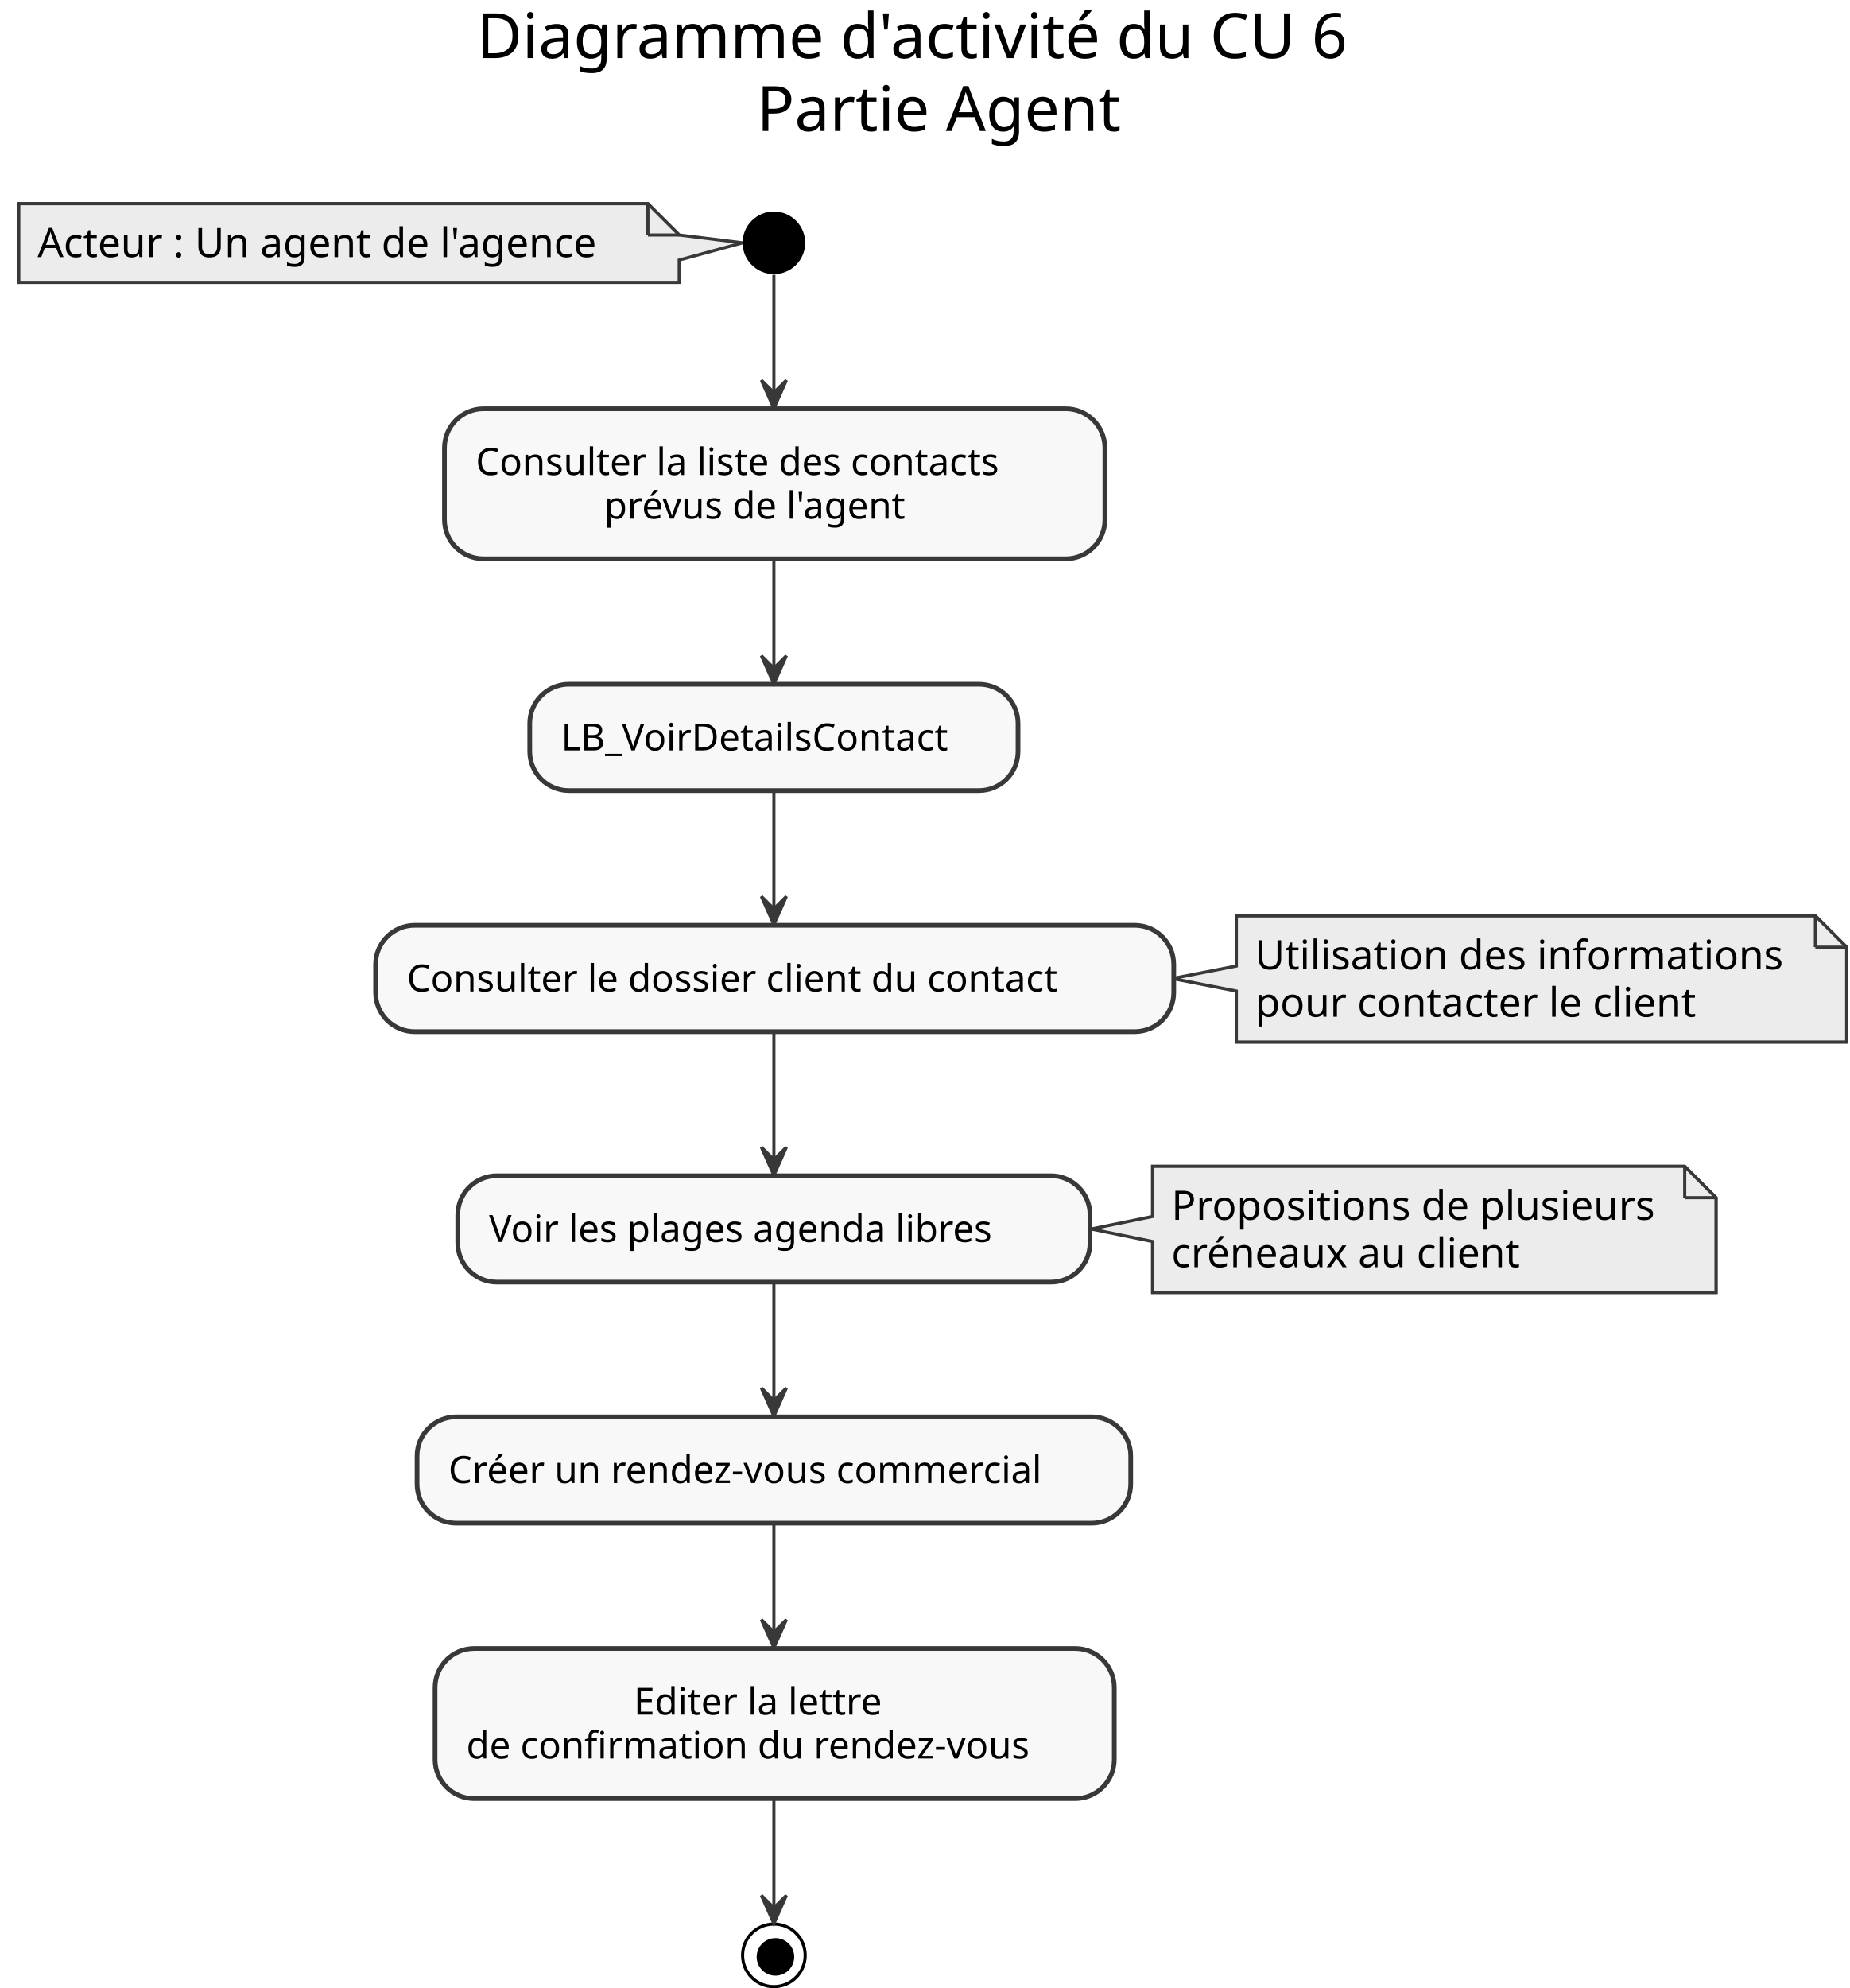
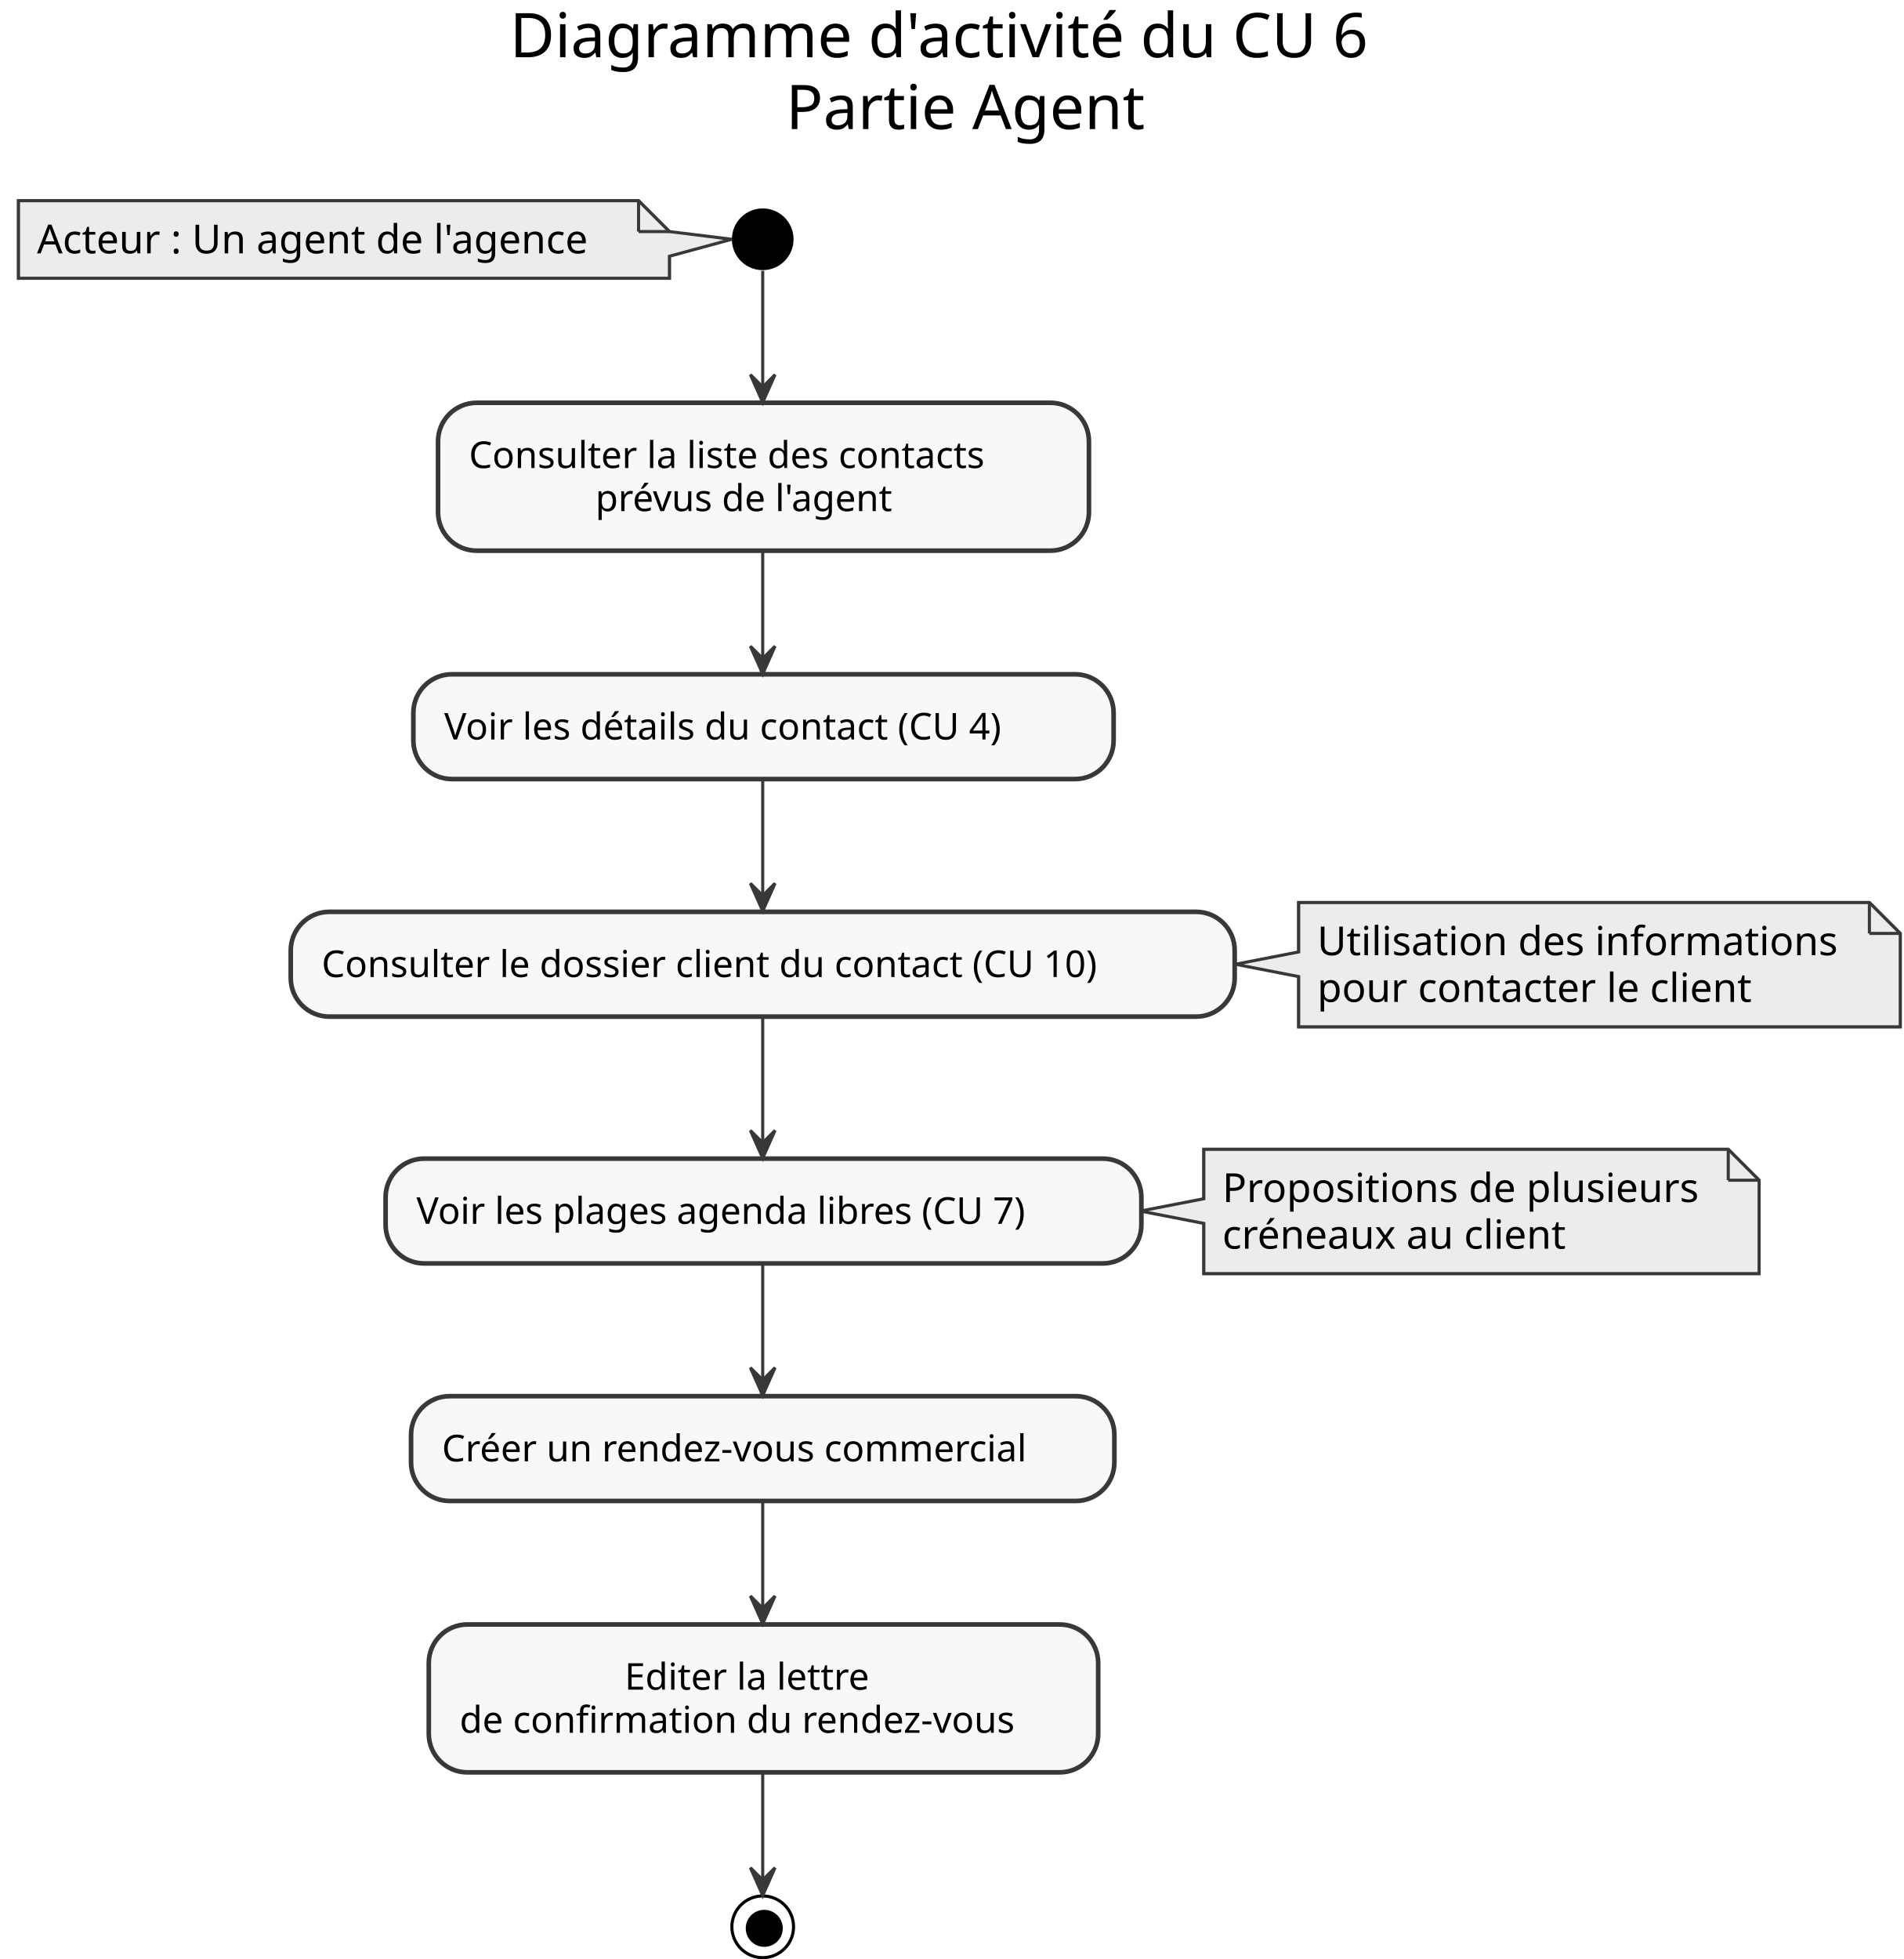
- <svg xmlns="http://www.w3.org/2000/svg" height="635px" style="width:591px;height:635px;" version="1.1" viewBox="0 0 591 635" width="591px">
+ <svg xmlns="http://www.w3.org/2000/svg" height="635px" style="width:617px;height:635px;" version="1.1" viewBox="0 0 617 635" width="617px">
  <defs />
  <g>
-     <text fill="#000000" font-family="sans-serif" font-size="20" lengthAdjust="spacingAndGlyphs" textLength="303" x="152.25" y="18.564">Diagramme d'activité du CU 6</text>
-     <text fill="#000000" font-family="sans-serif" font-size="20" lengthAdjust="spacingAndGlyphs" textLength="124" x="241.75" y="41.846">Partie Agent</text>
-     <line style="stroke: none; stroke-width: 1.0;" x1="152.25" x2="455.25" y1="51.562" y2="51.562" />
+     <text fill="#000000" font-family="sans-serif" font-size="20" lengthAdjust="spacingAndGlyphs" textLength="303" x="165.25" y="18.564">Diagramme d'activité du CU 6</text>
+     <text fill="#000000" font-family="sans-serif" font-size="20" lengthAdjust="spacingAndGlyphs" textLength="124" x="254.75" y="41.846">Partie Agent</text>
+     <line style="stroke: none; stroke-width: 1.0;" x1="165.25" x2="468.25" y1="51.562" y2="51.562" />
    <polygon fill="#ECECEC" points="6,65.062,6,90.195,217,90.195,217,75.062,207,65.062,6,65.062" style="stroke: #383838; stroke-width: 1.0;" />
    <polygon fill="#ECECEC" points="6,65.062,6,90.195,217,90.195,217,83.062,237.227,77.562,217,75.062,217,75.062,207,65.062,6,65.062" style="stroke: #383838; stroke-width: 1.0;" />
    <line style="stroke: #383838; stroke-width: 1.0;" x1="207" x2="207" y1="65.062" y2="75.062" />
    <line style="stroke: #383838; stroke-width: 1.0;" x1="217" x2="207" y1="75.062" y2="75.062" />
    <text fill="#000000" font-family="sans-serif" font-size="13" lengthAdjust="spacingAndGlyphs" textLength="190" x="12" y="82.129">Acteur : Un agent de l'agence</text>
    <ellipse cx="247.25" cy="77.562" fill="#000000" rx="10" ry="10" style="stroke: none; stroke-width: 1.0;" />
    <rect fill="#F8F8F8" height="47.938" rx="12.5" ry="12.5" style="stroke: #383838; stroke-width: 1.5;" width="211" x="142" y="130.562" />
    <text fill="#000000" font-family="sans-serif" font-size="12" lengthAdjust="spacingAndGlyphs" textLength="191" x="152" y="151.701">Consulter la liste des contacts</text>
    <text fill="#000000" font-family="sans-serif" font-size="12" lengthAdjust="spacingAndGlyphs" textLength="109" x="193" y="165.67">prévus de l'agent</text>
-     <rect fill="#F8F8F8" height="33.969" rx="12.5" ry="12.5" style="stroke: #383838; stroke-width: 1.5;" width="156" x="169.25" y="218.562" />
-     <text fill="#000000" font-family="sans-serif" font-size="12" lengthAdjust="spacingAndGlyphs" textLength="136" x="179.25" y="239.701">LB_VoirDetailsContact</text>
-     <rect fill="#F8F8F8" height="33.969" rx="12.5" ry="12.5" style="stroke: #383838; stroke-width: 1.5;" width="255" x="120" y="295.562" />
-     <text fill="#000000" font-family="sans-serif" font-size="12" lengthAdjust="spacingAndGlyphs" textLength="235" x="130" y="316.701">Consulter le dossier client du contact</text>
-     <polygon fill="#ECECEC" points="395,292.562,395,332.828,590,332.828,590,302.562,580,292.562,395,292.562" style="stroke: #383838; stroke-width: 1.0;" />
-     <polygon fill="#ECECEC" points="395,292.562,395,308.562,374.535,312.562,395,316.562,395,332.828,590,332.828,590,302.562,580,292.562,395,292.562" style="stroke: #383838; stroke-width: 1.0;" />
-     <line style="stroke: #383838; stroke-width: 1.0;" x1="580" x2="580" y1="292.562" y2="302.562" />
-     <line style="stroke: #383838; stroke-width: 1.0;" x1="590" x2="580" y1="302.562" y2="302.562" />
-     <text fill="#000000" font-family="sans-serif" font-size="13" lengthAdjust="spacingAndGlyphs" textLength="174" x="401" y="309.629">Utilisation des informations</text>
-     <text fill="#000000" font-family="sans-serif" font-size="13" lengthAdjust="spacingAndGlyphs" textLength="147" x="401" y="324.762">pour contacter le client</text>
-     <rect fill="#F8F8F8" height="33.969" rx="12.5" ry="12.5" style="stroke: #383838; stroke-width: 1.5;" width="202" x="146.25" y="375.562" />
-     <text fill="#000000" font-family="sans-serif" font-size="12" lengthAdjust="spacingAndGlyphs" textLength="182" x="156.25" y="396.701">Voir les plages agenda libres</text>
-     <polygon fill="#ECECEC" points="368.25,372.562,368.25,412.828,548.25,412.828,548.25,382.562,538.25,372.562,368.25,372.562" style="stroke: #383838; stroke-width: 1.0;" />
-     <polygon fill="#ECECEC" points="368.25,372.562,368.25,388.562,348.629,392.562,368.25,396.562,368.25,412.828,548.25,412.828,548.25,382.562,538.25,372.562,368.25,372.562" style="stroke: #383838; stroke-width: 1.0;" />
-     <line style="stroke: #383838; stroke-width: 1.0;" x1="538.25" x2="538.25" y1="372.562" y2="382.562" />
-     <line style="stroke: #383838; stroke-width: 1.0;" x1="548.25" x2="538.25" y1="382.562" y2="382.562" />
-     <text fill="#000000" font-family="sans-serif" font-size="13" lengthAdjust="spacingAndGlyphs" textLength="159" x="374.25" y="389.629">Propositions de plusieurs</text>
-     <text fill="#000000" font-family="sans-serif" font-size="13" lengthAdjust="spacingAndGlyphs" textLength="117" x="374.25" y="404.762">créneaux au client</text>
+     <rect fill="#F8F8F8" height="33.969" rx="12.5" ry="12.5" style="stroke: #383838; stroke-width: 1.5;" width="227" x="134" y="218.562" />
+     <text fill="#000000" font-family="sans-serif" font-size="12" lengthAdjust="spacingAndGlyphs" textLength="207" x="144" y="239.701">Voir les détails du contact (CU 4)</text>
+     <rect fill="#F8F8F8" height="33.969" rx="12.5" ry="12.5" style="stroke: #383838; stroke-width: 1.5;" width="306" x="94.25" y="295.562" />
+     <text fill="#000000" font-family="sans-serif" font-size="12" lengthAdjust="spacingAndGlyphs" textLength="286" x="104.25" y="316.701">Consulter le dossier client du contact (CU 10)</text>
+     <polygon fill="#ECECEC" points="421,292.562,421,332.828,616,332.828,616,302.562,606,292.562,421,292.562" style="stroke: #383838; stroke-width: 1.0;" />
+     <polygon fill="#ECECEC" points="421,292.562,421,308.562,400.481,312.562,421,316.562,421,332.828,616,332.828,616,302.562,606,292.562,421,292.562" style="stroke: #383838; stroke-width: 1.0;" />
+     <line style="stroke: #383838; stroke-width: 1.0;" x1="606" x2="606" y1="292.562" y2="302.562" />
+     <line style="stroke: #383838; stroke-width: 1.0;" x1="616" x2="606" y1="302.562" y2="302.562" />
+     <text fill="#000000" font-family="sans-serif" font-size="13" lengthAdjust="spacingAndGlyphs" textLength="174" x="427" y="309.629">Utilisation des informations</text>
+     <text fill="#000000" font-family="sans-serif" font-size="13" lengthAdjust="spacingAndGlyphs" textLength="147" x="427" y="324.762">pour contacter le client</text>
+     <rect fill="#F8F8F8" height="33.969" rx="12.5" ry="12.5" style="stroke: #383838; stroke-width: 1.5;" width="245" x="125" y="375.562" />
+     <text fill="#000000" font-family="sans-serif" font-size="12" lengthAdjust="spacingAndGlyphs" textLength="225" x="135" y="396.701">Voir les plages agenda libres (CU 7)</text>
+     <polygon fill="#ECECEC" points="390.25,372.562,390.25,412.828,570.25,412.828,570.25,382.562,560.25,372.562,390.25,372.562" style="stroke: #383838; stroke-width: 1.0;" />
+     <polygon fill="#ECECEC" points="390.25,372.562,390.25,388.562,369.666,392.562,390.25,396.562,390.25,412.828,570.25,412.828,570.25,382.562,560.25,372.562,390.25,372.562" style="stroke: #383838; stroke-width: 1.0;" />
+     <line style="stroke: #383838; stroke-width: 1.0;" x1="560.25" x2="560.25" y1="372.562" y2="382.562" />
+     <line style="stroke: #383838; stroke-width: 1.0;" x1="570.25" x2="560.25" y1="382.562" y2="382.562" />
+     <text fill="#000000" font-family="sans-serif" font-size="13" lengthAdjust="spacingAndGlyphs" textLength="159" x="396.25" y="389.629">Propositions de plusieurs</text>
+     <text fill="#000000" font-family="sans-serif" font-size="13" lengthAdjust="spacingAndGlyphs" textLength="117" x="396.25" y="404.762">créneaux au client</text>
    <rect fill="#F8F8F8" height="33.969" rx="12.5" ry="12.5" style="stroke: #383838; stroke-width: 1.5;" width="228" x="133.25" y="452.562" />
    <text fill="#000000" font-family="sans-serif" font-size="12" lengthAdjust="spacingAndGlyphs" textLength="208" x="143.25" y="473.701">Créer un rendez-vous commercial</text>
    <rect fill="#F8F8F8" height="47.938" rx="12.5" ry="12.5" style="stroke: #383838; stroke-width: 1.5;" width="217" x="139" y="526.562" />
    <text fill="#000000" font-family="sans-serif" font-size="12" lengthAdjust="spacingAndGlyphs" textLength="90" x="202.5" y="547.701">Editer la lettre</text>
    <text fill="#000000" font-family="sans-serif" font-size="12" lengthAdjust="spacingAndGlyphs" textLength="197" x="149" y="561.67">de confirmation du rendez-vous</text>
    <ellipse cx="247.25" cy="624.562" fill="none" rx="10" ry="10" style="stroke: #000000; stroke-width: 1.0;" />
    <ellipse cx="247.75" cy="625.062" fill="#000000" rx="6" ry="6" style="stroke: none; stroke-width: 1.0;" />
    <path d="M247.25,87.758 C247.25,97.082 247.25,111.987 247.25,125.254 " fill="none" style="stroke: #383838; stroke-width: 1.0;" />
    <polygon fill="#383838" points="247.25,130.435,251.25,121.436,247.25,125.436,243.25,121.436,247.25,130.435" style="stroke: #383838; stroke-width: 1.0;" />
    <path d="M247.25,178.838 C247.25,189.79 247.25,202.756 247.25,213.423 " fill="none" style="stroke: #383838; stroke-width: 1.0;" />
    <polygon fill="#383838" points="247.25,218.457,251.25,209.457,247.25,213.457,243.25,209.457,247.25,218.457" style="stroke: #383838; stroke-width: 1.0;" />
    <path d="M247.25,252.837 C247.25,263.745 247.25,278.228 247.25,290.082 " fill="none" style="stroke: #383838; stroke-width: 1.0;" />
    <polygon fill="#383838" points="247.25,295.32,251.25,286.32,247.25,290.32,243.25,286.32,247.25,295.32" style="stroke: #383838; stroke-width: 1.0;" />
    <path d="M247.25,329.724 C247.25,341.438 247.25,357.394 247.25,370.166 " fill="none" style="stroke: #383838; stroke-width: 1.0;" />
    <polygon fill="#383838" points="247.25,375.421,251.25,366.421,247.25,370.421,243.25,366.421,247.25,375.421" style="stroke: #383838; stroke-width: 1.0;" />
    <path d="M247.25,409.837 C247.25,420.745 247.25,435.228 247.25,447.082 " fill="none" style="stroke: #383838; stroke-width: 1.0;" />
    <polygon fill="#383838" points="247.25,452.32,251.25,443.32,247.25,447.32,243.25,443.32,247.25,452.32" style="stroke: #383838; stroke-width: 1.0;" />
    <path d="M247.25,486.932 C247.25,496.808 247.25,509.663 247.25,521.155 " fill="none" style="stroke: #383838; stroke-width: 1.0;" />
    <polygon fill="#383838" points="247.25,526.323,251.25,517.323,247.25,521.323,243.25,517.323,247.25,526.323" style="stroke: #383838; stroke-width: 1.0;" />
    <path d="M247.25,574.74 C247.25,586.117 247.25,599.459 247.25,609.318 " fill="none" style="stroke: #383838; stroke-width: 1.0;" />
    <polygon fill="#383838" points="247.25,614.403,251.25,605.403,247.25,609.403,243.25,605.403,247.25,614.403" style="stroke: #383838; stroke-width: 1.0;" />
  </g>
</svg>
